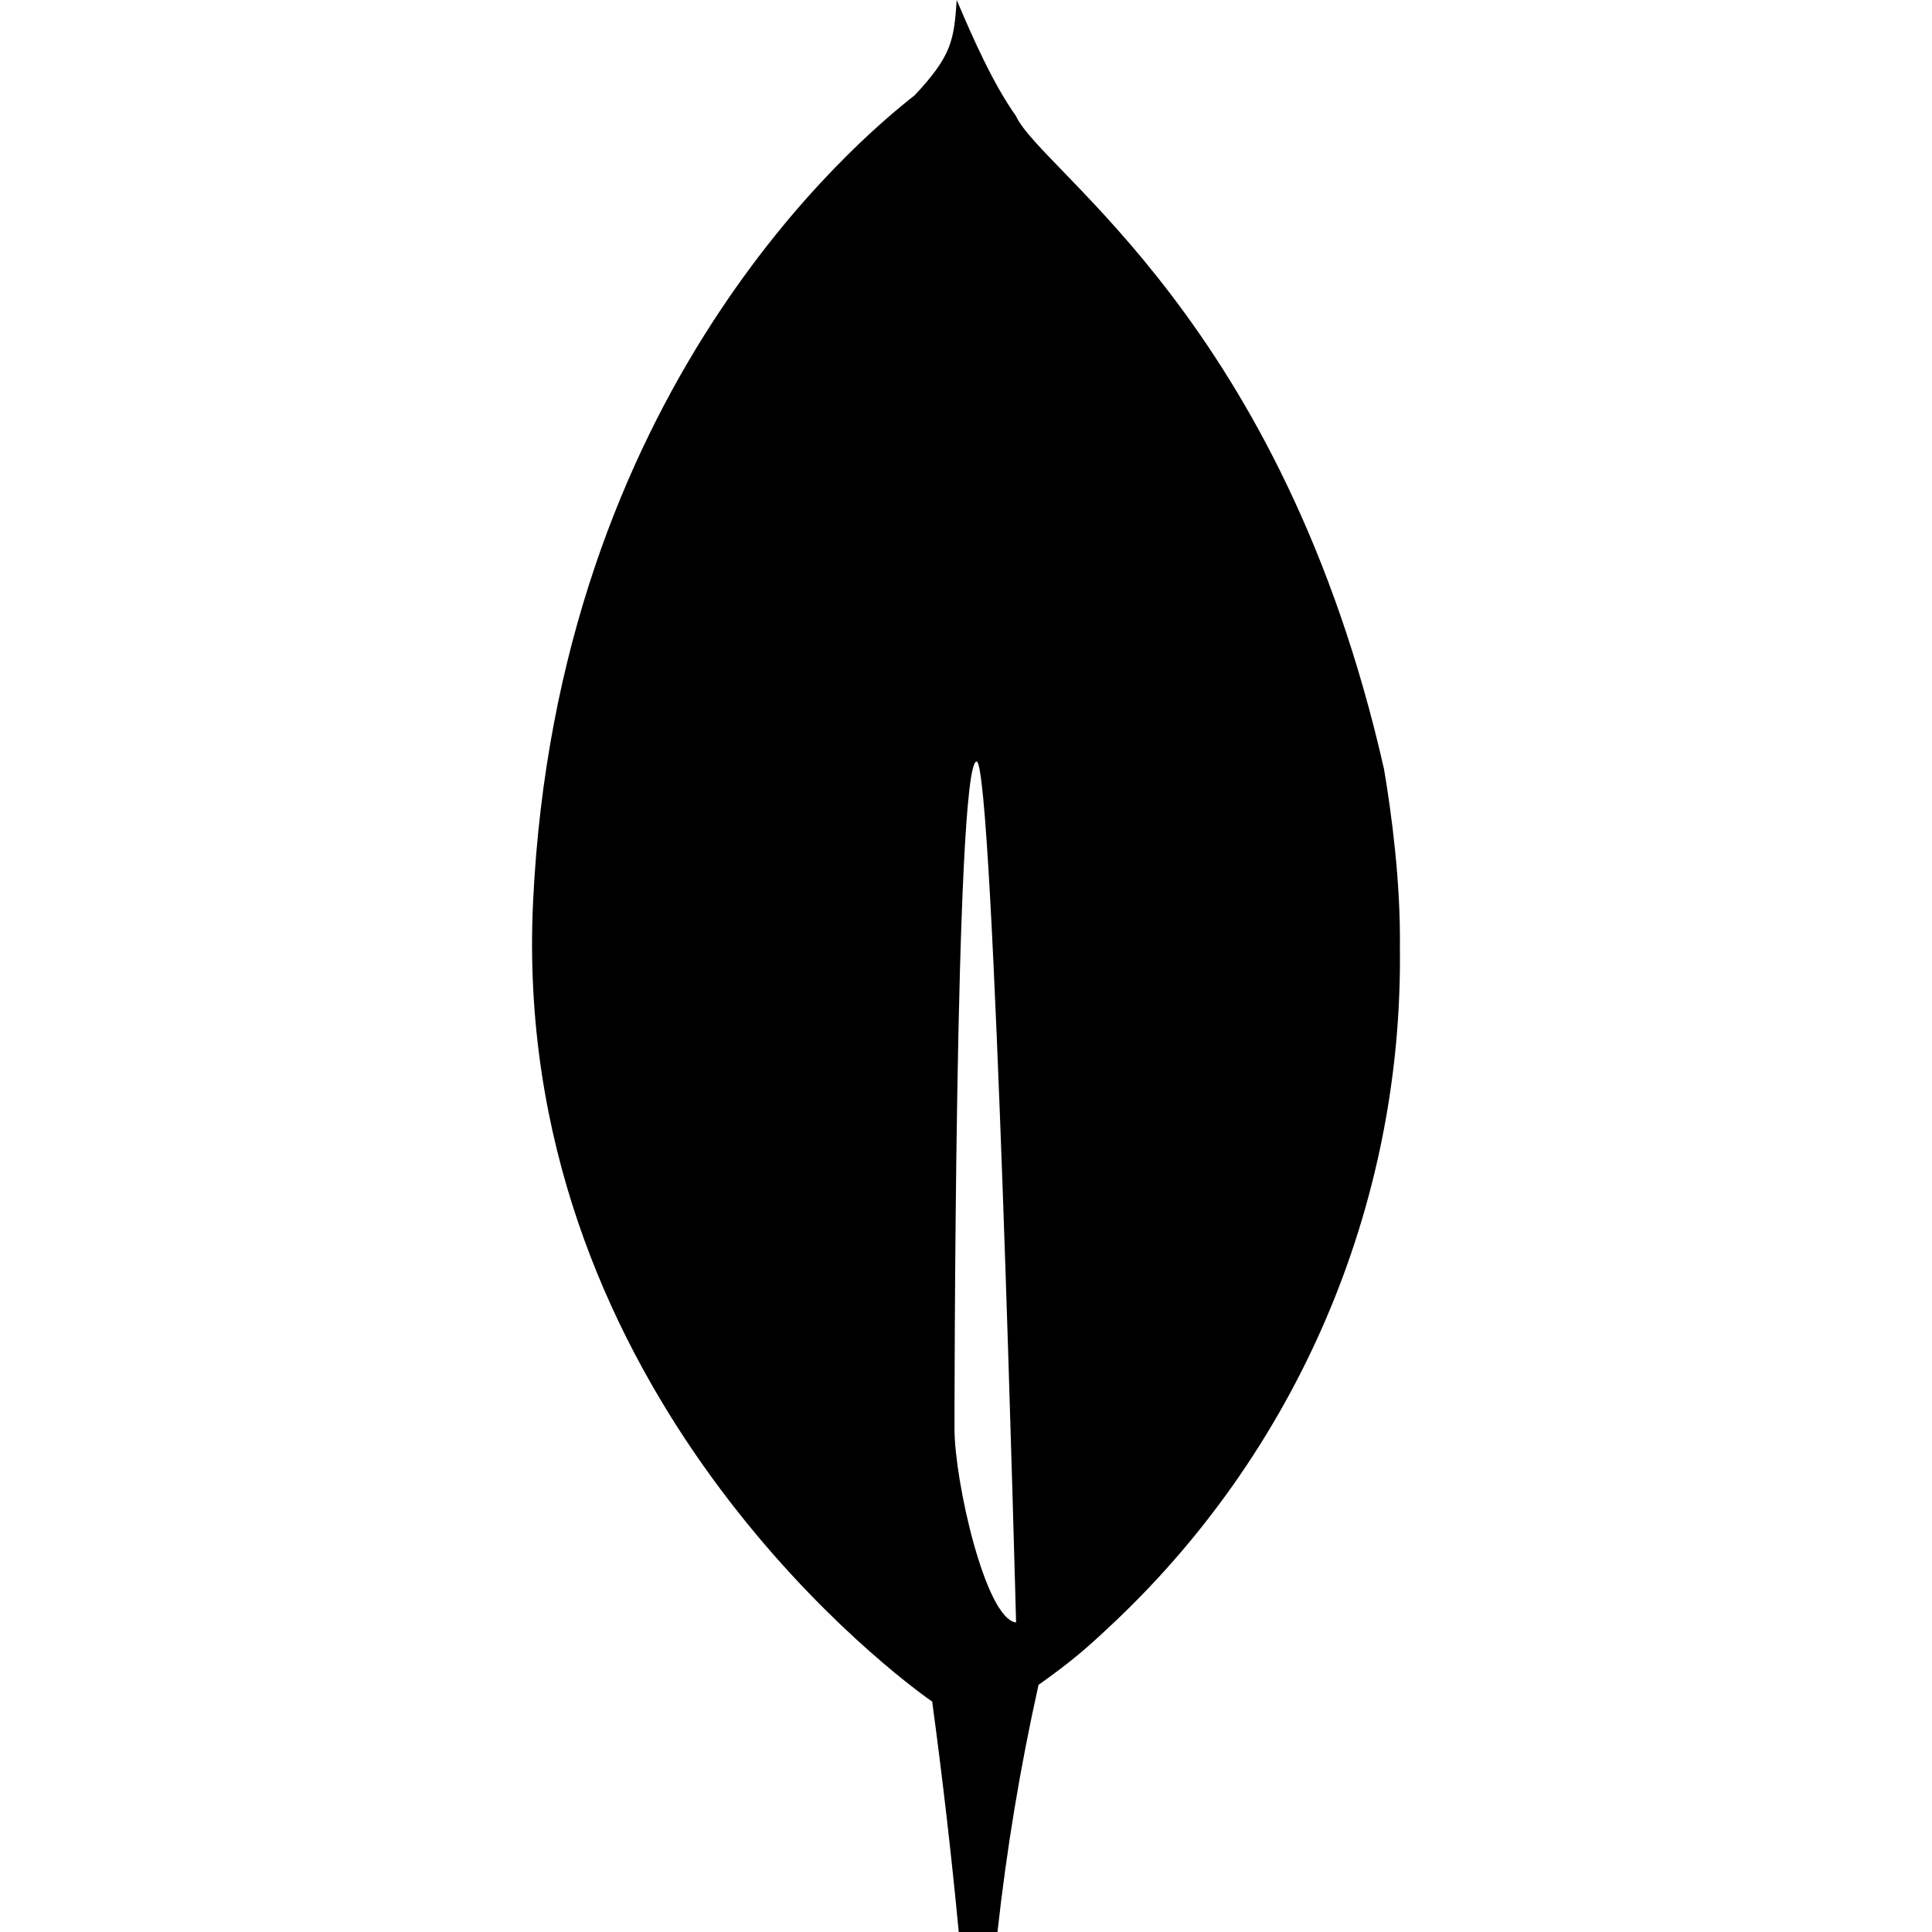
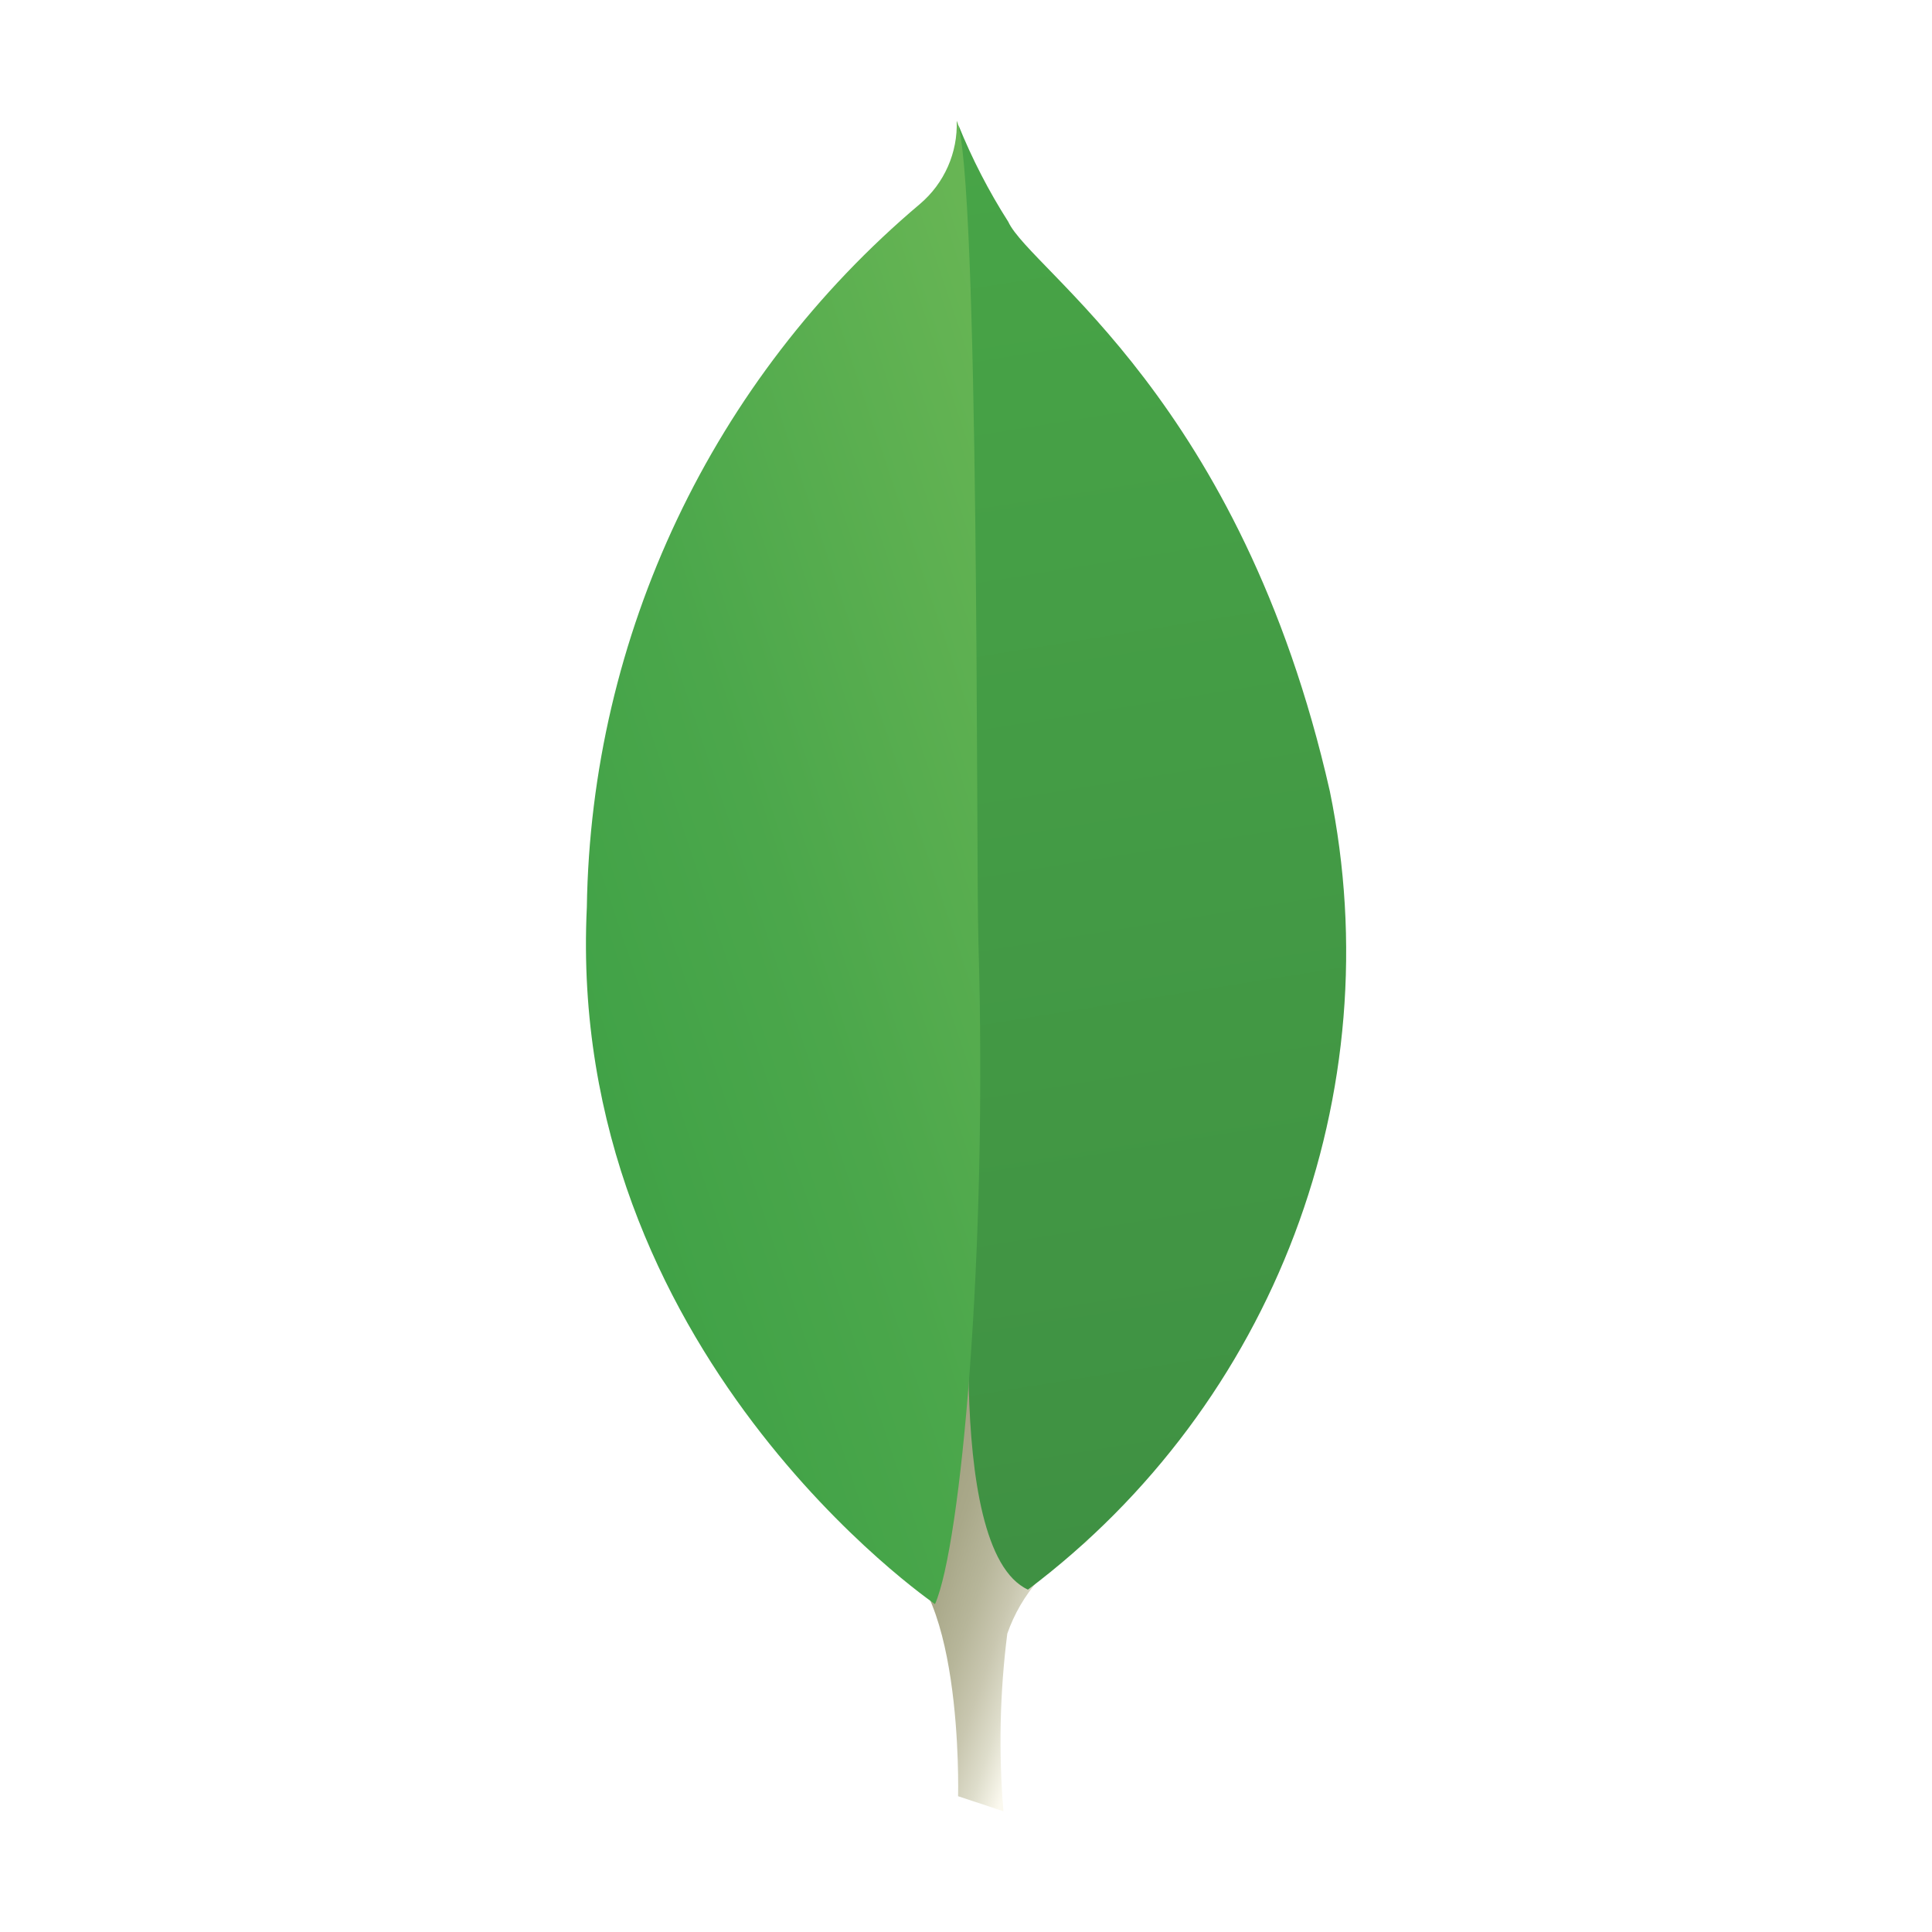
- <svg xmlns="http://www.w3.org/2000/svg" role="img" viewBox="0 0 24 24">
-   <path d="M17.193 9.555c-1.264-5.58-4.252-7.414-4.573-8.115-.28-.394-.53-.954-.735-1.44-.036.495-.055.685-.523 1.184-.723.566-4.438 3.682-4.74 10.02-.282 5.912 4.27 9.435 4.888 9.884l.07.05A73.49 73.49 0 0111.91 24h.481c.114-1.032.284-2.056.51-3.07.417-.296.604-.463.85-.693a11.342 11.342 0 003.639-8.464c.01-.814-.103-1.662-.197-2.218zm-5.336 8.195s0-8.291.275-8.29c.213 0 .49 10.695.49 10.695-.381-.045-.765-1.76-.765-2.405z" />
+ <svg xmlns="http://www.w3.org/2000/svg" width="800px" height="800px" viewBox="0 0 32 32">
+   <defs>
+     <linearGradient id="a" x1="-645.732" y1="839.188" x2="-654.59" y2="839.25" gradientTransform="matrix(-0.977, -0.323, -0.29, 0.877, -375.944, -928.287)" gradientUnits="userSpaceOnUse">
+       <stop offset="0.231" stop-color="#999875" />
+       <stop offset="0.563" stop-color="#9b9977" />
+       <stop offset="0.683" stop-color="#a09f7e" />
+       <stop offset="0.768" stop-color="#a9a889" />
+       <stop offset="0.837" stop-color="#b7b69a" />
+       <stop offset="0.896" stop-color="#c9c7b0" />
+       <stop offset="0.948" stop-color="#deddcb" />
+       <stop offset="0.994" stop-color="#f8f6eb" />
+       <stop offset="1" stop-color="#fbf9ef" />
+     </linearGradient>
+     <linearGradient id="b" x1="-644.287" y1="823.405" x2="-657.028" y2="845.476" gradientTransform="matrix(-0.977, -0.323, -0.29, 0.877, -375.944, -928.287)" gradientUnits="userSpaceOnUse">
+       <stop offset="0" stop-color="#48a547" />
+       <stop offset="1" stop-color="#3f9143" />
+     </linearGradient>
+     <linearGradient id="c" x1="-643.386" y1="839.485" x2="-652.418" y2="833.417" gradientTransform="matrix(-0.977, -0.323, -0.29, 0.877, -375.944, -928.287)" gradientUnits="userSpaceOnUse">
+       <stop offset="0" stop-color="#41a247" />
+       <stop offset="0.352" stop-color="#4ba74b" />
+       <stop offset="0.956" stop-color="#67b554" />
+       <stop offset="1" stop-color="#69b655" />
+     </linearGradient>
+   </defs>
+   <path d="M16.62,30l-.751-.249s.1-3.8-1.275-4.067c-.9-1.048.133-44.741,3.423-.149a2.712,2.712,0,0,0-1.333,1.523A14.1,14.1,0,0,0,16.62,30Z" style="fill:url(#a)" />
+   <path d="M17.026,26.329a13.223,13.223,0,0,0,5-13.225C20.556,6.619,17.075,4.487,16.7,3.673a9.792,9.792,0,0,1-.825-1.6l.277,18.069S15.578,25.664,17.026,26.329Z" style="fill:url(#b)" />
+   <path d="M15.487,26.569S9.366,22.4,9.72,15.025A15.54,15.54,0,0,1,15.239,3.377,1.725,1.725,0,0,0,15.846,2c.381.82.319,12.243.359,13.579C16.36,20.776,15.916,25.588,15.487,26.569Z" style="fill:url(#c)" />
</svg>
